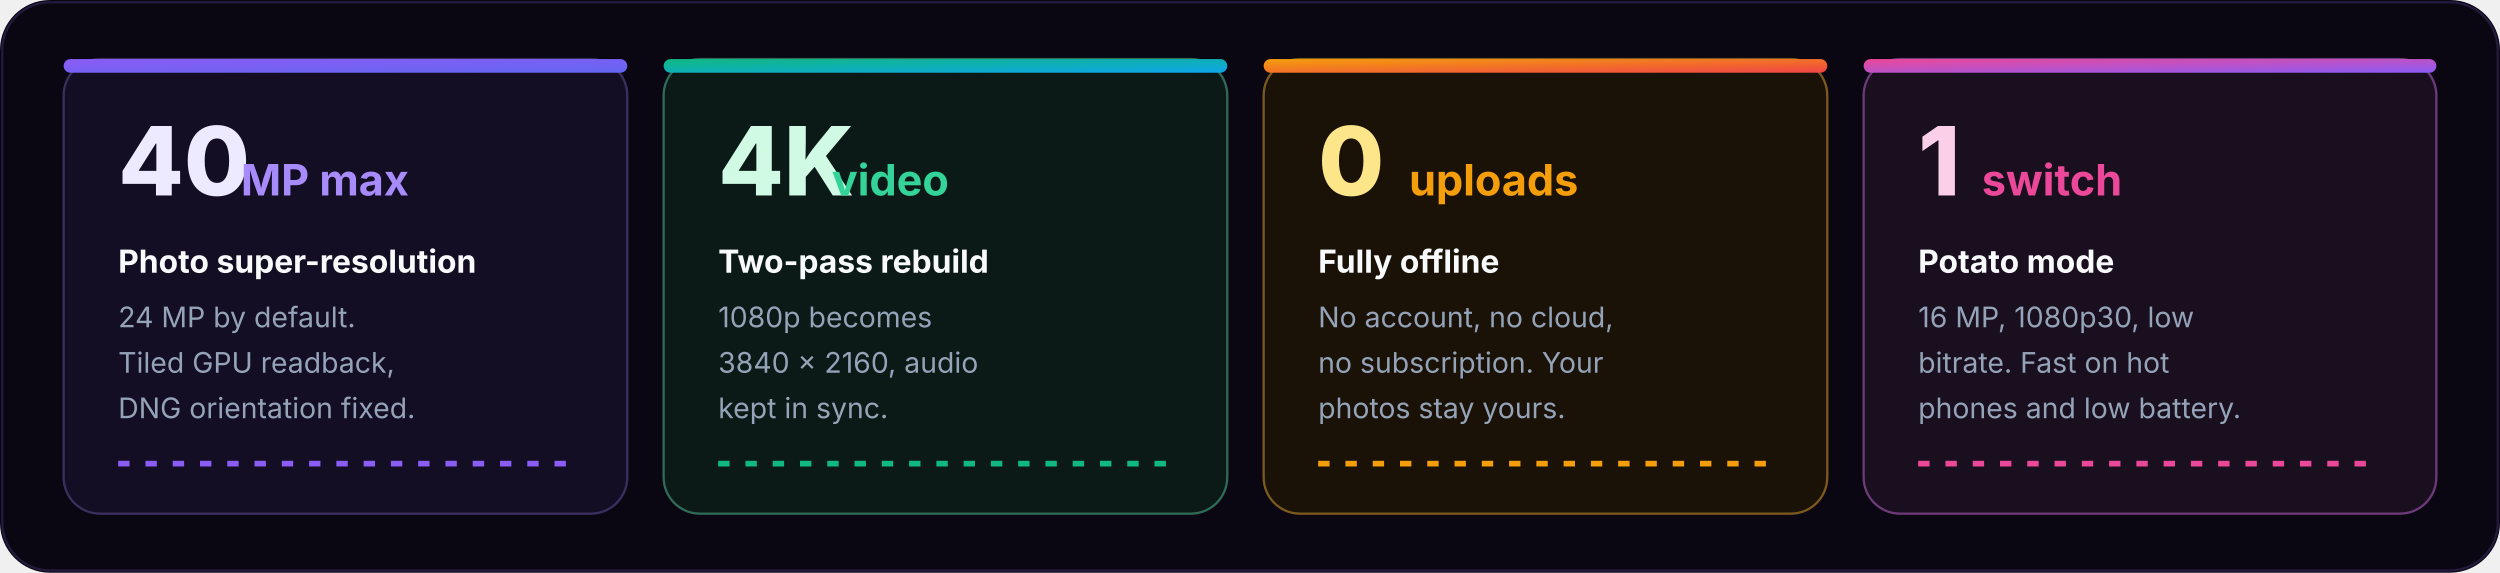
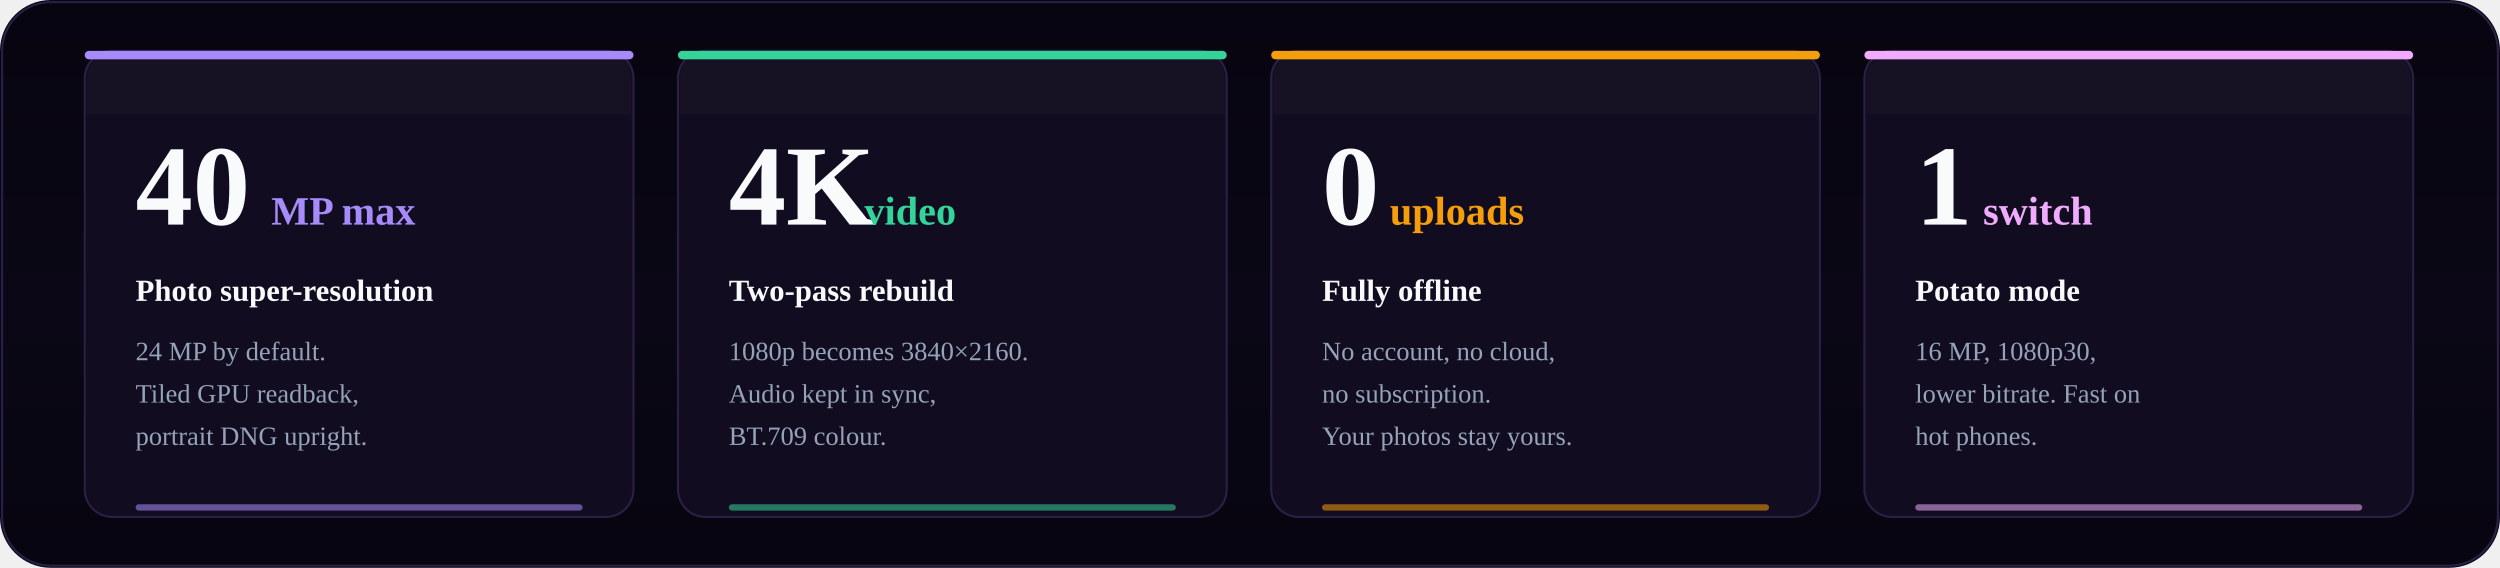
- <svg xmlns="http://www.w3.org/2000/svg" width="1100" height="252" viewBox="0 0 1100 252" role="img" aria-label="Feature highlights: 24 megapixel photos, 4K video, offline processing, potato mode">
+ <svg xmlns="http://www.w3.org/2000/svg" width="1180" height="268" viewBox="0 0 1180 268" role="img" aria-label="Feature highlights: 40 MP photos, 4K video, zero uploads, potato mode">
+   <rect width="1180" height="268" rx="24" fill="url(#bg)" />
+   <rect x="1" y="1" width="1178" height="266" rx="23" fill="none" stroke="#2a1f45" />
  <defs>
-     <linearGradient id="c1" x1="0" y1="0" x2="1" y2="1">
-       <stop offset="0" stop-color="#8b5cf6" />
-       <stop offset="1" stop-color="#6366f1" />
+     <linearGradient id="bg" x1="0" y1="0" x2="0" y2="1">
+       <stop offset="0" stop-color="#070510" />
+       <stop offset=".55" stop-color="#0b0716" />
+       <stop offset="1" stop-color="#070510" />
    </linearGradient>
-     <linearGradient id="c2" x1="0" y1="0" x2="1" y2="1">
-       <stop offset="0" stop-color="#10b981" />
-       <stop offset="1" stop-color="#0ea5e9" />
+     <linearGradient id="rail" x1="0" y1="0" x2="1" y2="0">
+       <stop offset="0" stop-color="#a78bfa" stop-opacity="0" />
+       <stop offset=".5" stop-color="#f0abfc" stop-opacity=".85" />
+       <stop offset="1" stop-color="#a78bfa" stop-opacity="0" />
    </linearGradient>
-     <linearGradient id="c3" x1="0" y1="0" x2="1" y2="1">
+     <linearGradient id="photo" x1="0" y1="0" x2="1" y2="0">
+       <stop offset="0" stop-color="#a78bfa" />
+       <stop offset="1" stop-color="#60a5fa" />
+     </linearGradient>
+     <linearGradient id="video" x1="0" y1="0" x2="1" y2="0">
+       <stop offset="0" stop-color="#34d399" />
+       <stop offset="1" stop-color="#22d3ee" />
+     </linearGradient>
+     <linearGradient id="warm" x1="0" y1="0" x2="1" y2="0">
      <stop offset="0" stop-color="#f59e0b" />
-       <stop offset="1" stop-color="#ef4444" />
+       <stop offset="1" stop-color="#f472b6" />
    </linearGradient>
-     <linearGradient id="c4" x1="0" y1="0" x2="1" y2="1">
-       <stop offset="0" stop-color="#ec4899" />
-       <stop offset="1" stop-color="#8b5cf6" />
-     </linearGradient>
+     <radialGradient id="halo" cx=".5" cy=".5" r=".5">
+       <stop offset="0" stop-color="#a78bfa" stop-opacity=".5" />
+       <stop offset="1" stop-color="#a78bfa" stop-opacity="0" />
+     </radialGradient>
+     <radialGradient id="haloMint" cx=".5" cy=".5" r=".5">
+       <stop offset="0" stop-color="#34d399" stop-opacity=".42" />
+       <stop offset="1" stop-color="#34d399" stop-opacity="0" />
+     </radialGradient>
+     <filter id="soft" x="-40%" y="-40%" width="180%" height="180%">
+       <feGaussianBlur stdDeviation="20" />
+     </filter>
+     <marker id="ar" markerWidth="9" markerHeight="9" refX="7" refY="3" orient="auto">
+       <path d="M0,0 L0,6 L7,3 z" fill="#7c8aa5" />
+     </marker>
    <style>
-       .bar { stroke-dasharray:5 7; animation: bs 2.2s linear infinite; }
-       @keyframes bs { to { stroke-dashoffset:-24 } }
-       .card { animation: bob 5s ease-in-out infinite; }
-       .c2 { animation-delay:.6s } .c3 { animation-delay:1.2s } .c4 { animation-delay:1.8s }
-       @keyframes bob { 0%,100% { transform:translateY(0) } 50% { transform:translateY(-6px) } }
-       .glow { animation: gw 3.6s ease-in-out infinite; }
-       @keyframes gw { 0%,100% { opacity:.25 } 50% { opacity:.7 } }
-       @media (prefers-reduced-motion: reduce) { * { animation: none !important } }
-     </style>
+       .rise   { animation: rise 3.4s ease-in-out infinite; }
+       @keyframes rise   { 0%,100% { opacity:.62 } 50% { opacity:1 } }
+       .d1{animation-delay:.3s}.d2{animation-delay:.6s}.d3{animation-delay:.9s}
+       .d4{animation-delay:1.2s}.d5{animation-delay:1.5s}.d6{animation-delay:1.8s}
+       .d7{animation-delay:2.1s}.d8{animation-delay:2.4s}
+ 
+       .dash   { stroke-dasharray:6 8; animation: dash 1.7s linear infinite; }
+       @keyframes dash { to { stroke-dashoffset:-28 } }
+ 
+       .tick   { stroke-dasharray:56; stroke-dashoffset:56;
+                 animation: tick 3.6s cubic-bezier(.65,0,.35,1) infinite; }
+       @keyframes tick { 0%{stroke-dashoffset:56} 40%,74%{stroke-dashoffset:0}
+                         100%{stroke-dashoffset:56} }
+       .k1{animation-delay:.35s}.k2{animation-delay:.7s}.k3{animation-delay:1.05s}
+       .k4{animation-delay:1.4s}.k5{animation-delay:1.75s}.k6{animation-delay:2.1s}
+ 
+       .glow  { animation: glow 4s ease-in-out infinite; }
+       @keyframes glow { 0%,100%{opacity:.26} 50%{opacity:.92} }
+ 
+       .sweep { animation: sweep 5.2s cubic-bezier(.4,0,.6,1) infinite; }
+       @keyframes sweep { 0%{transform:translateX(-200px)} 100%{transform:translateX(1300px)} }
+ 
+       .drift { animation: drift 17s ease-in-out infinite; }
+       @keyframes drift { 0%,100%{transform:translate(0,0)} 50%{transform:translate(38px,-22px)} }
+ 
+       .lift  { animation: lift 5.4s ease-in-out infinite; }
+       @keyframes lift { 0%,100%{transform:translateY(0)} 50%{transform:translateY(-5px)} }
+ 
+       .spin  { animation: spin 30s linear infinite; }
+       @keyframes spin { to { transform: rotate(360deg) } }
+ 
+       .ring  { animation: ring 4.4s ease-in-out infinite; }
+       @keyframes ring { 0%,100%{opacity:.32;transform:scale(1)}
+                         50%{opacity:.8;transform:scale(1.06)} }
+ 
+       .tw    { animation: tw 3.6s ease-in-out infinite; }
+       @keyframes tw { 0%,100%{opacity:.14} 50%{opacity:.92} }
+ 
+       @media (prefers-reduced-motion: reduce) { * { animation: none !important } }</style>
  </defs>
-   <rect width="1100" height="252" rx="22" fill="#0a0713" />
-   <rect x="1" y="1" width="1098" height="250" rx="21" fill="none" stroke="#241a3d" />
-   <g font-family="Inter,Segoe UI,Helvetica,Arial,sans-serif">
-     <g class="card">
-       <rect x="28" y="26" width="248" height="200" rx="16" fill="#140e24" stroke="#3b2f5e" />
-       <rect class="glow" x="28" y="26" width="248" height="6" rx="3" fill="url(#c1)" />
-       <text x="52" y="86" font-size="42" font-weight="800" fill="#ede9fe">40</text>
-       <text x="106" y="86" font-size="19" font-weight="700" fill="#a78bfa">MP max</text>
-       <text x="52" y="120" font-size="14" font-weight="700" fill="#f8fafc">Photo super-resolution</text>
-       <text x="52" y="144" font-size="12.5" fill="#94a3b8">24 MP by default.</text>
-       <text x="52" y="164" font-size="12.5" fill="#94a3b8">Tiled GPU readback,</text>
-       <text x="52" y="184" font-size="12.5" fill="#94a3b8">DNG orientation fixed.</text>
-       <path class="bar" d="M52 204 H252" stroke="#8b5cf6" stroke-width="2.5" fill="none" />
-     </g>
-     <g class="card c2">
-       <rect x="292" y="26" width="248" height="200" rx="16" fill="#0c1a17" stroke="#2f6b56" />
-       <rect class="glow" x="292" y="26" width="248" height="6" rx="3" fill="url(#c2)" />
-       <text x="316" y="86" font-size="42" font-weight="800" fill="#d1fae5">4K</text>
-       <text x="366" y="86" font-size="19" font-weight="700" fill="#34d399">video</text>
-       <text x="316" y="120" font-size="14" font-weight="700" fill="#f8fafc">Two-pass rebuild</text>
-       <text x="316" y="144" font-size="12.5" fill="#94a3b8">1080p becomes</text>
-       <text x="316" y="164" font-size="12.5" fill="#94a3b8">3840 × 2160, audio</text>
-       <text x="316" y="184" font-size="12.5" fill="#94a3b8">kept in sync.</text>
-       <path class="bar" d="M316 204 H516" stroke="#10b981" stroke-width="2.5" fill="none" />
-     </g>
-     <g class="card c3">
-       <rect x="556" y="26" width="248" height="200" rx="16" fill="#1a1207" stroke="#7c5a1e" />
-       <rect class="glow" x="556" y="26" width="248" height="6" rx="3" fill="url(#c3)" />
-       <text x="580" y="86" font-size="42" font-weight="800" fill="#fde68a">0</text>
-       <text x="620" y="86" font-size="19" font-weight="700" fill="#f59e0b">uploads</text>
-       <text x="580" y="120" font-size="14" font-weight="700" fill="#f8fafc">Fully offline</text>
-       <text x="580" y="144" font-size="12.5" fill="#94a3b8">No account, no cloud,</text>
-       <text x="580" y="164" font-size="12.5" fill="#94a3b8">no subscription. Your</text>
-       <text x="580" y="184" font-size="12.5" fill="#94a3b8">photos stay yours.</text>
-       <path class="bar" d="M580 204 H780" stroke="#f59e0b" stroke-width="2.5" fill="none" />
-     </g>
-     <g class="card c4">
-       <rect x="820" y="26" width="252" height="200" rx="16" fill="#1a0f1f" stroke="#6d3a7a" />
-       <rect class="glow" x="820" y="26" width="252" height="6" rx="3" fill="url(#c4)" />
-       <text x="844" y="86" font-size="42" font-weight="800" fill="#fbcfe8">1</text>
-       <text x="872" y="86" font-size="19" font-weight="700" fill="#ec4899">switch</text>
-       <text x="844" y="120" font-size="14" font-weight="700" fill="#f8fafc">Potato mode</text>
-       <text x="844" y="144" font-size="12.5" fill="#94a3b8">16 MP, 1080p30, low</text>
-       <text x="844" y="164" font-size="12.5" fill="#94a3b8">bitrate. Fast on hot</text>
-       <text x="844" y="184" font-size="12.5" fill="#94a3b8">phones and low battery.</text>
-       <path class="bar" d="M844 204 H1048" stroke="#ec4899" stroke-width="2.5" fill="none" />
-     </g>
+   <g class="lift d1">
+     <rect x="40" y="24" width="259" height="220" rx="13" fill="#120c20" stroke="#2a1f45" />
+     <path d="M53 25 H286 a12 12 0 0 1 12 12 V54 H41 V37 a12 12 0 0 1 12 -12 Z" fill="#ffffff" opacity=".022" />
+     <rect x="40" y="24" width="259" height="4" rx="2" fill="#a78bfa" />
+     <text x="64" y="106" font-family="" font-size="54" font-weight="800" fill="#f8fafc">40</text>
+     <text x="128" y="106" font-family="" font-size="19" font-weight="700" fill="#a78bfa">MP max</text>
+     <text x="64" y="142" font-family="" font-size="14.5" font-weight="700" fill="#f8fafc">Photo super-resolution</text>
+     <text x="64" y="170" font-family="" font-size="12.5" fill="#94a3b8">24 MP by default.</text>
+     <text x="64" y="190" font-family="" font-size="12.5" fill="#94a3b8">Tiled GPU readback,</text>
+     <text x="64" y="210" font-family="" font-size="12.5" fill="#94a3b8">portrait DNG upright.</text>
+     <rect x="64" y="238" width="211" height="3" rx="1.5" fill="#a78bfa" opacity=".55" />
+   </g>
+   <g class="lift d2">
+     <rect x="320" y="24" width="259" height="220" rx="13" fill="#120c20" stroke="#2a1f45" />
+     <path d="M333 25 H566 a12 12 0 0 1 12 12 V54 H321 V37 a12 12 0 0 1 12 -12 Z" fill="#ffffff" opacity=".022" />
+     <rect x="320" y="24" width="259" height="4" rx="2" fill="#34d399" />
+     <text x="344" y="106" font-family="" font-size="54" font-weight="800" fill="#f8fafc">4K</text>
+     <text x="408" y="106" font-family="" font-size="19" font-weight="700" fill="#34d399">video</text>
+     <text x="344" y="142" font-family="" font-size="14.5" font-weight="700" fill="#f8fafc">Two-pass rebuild</text>
+     <text x="344" y="170" font-family="" font-size="12.5" fill="#94a3b8">1080p becomes 3840×2160.</text>
+     <text x="344" y="190" font-family="" font-size="12.5" fill="#94a3b8">Audio kept in sync,</text>
+     <text x="344" y="210" font-family="" font-size="12.5" fill="#94a3b8">BT.709 colour.</text>
+     <rect x="344" y="238" width="211" height="3" rx="1.5" fill="#34d399" opacity=".55" />
+   </g>
+   <g class="lift d3">
+     <rect x="600" y="24" width="259" height="220" rx="13" fill="#120c20" stroke="#2a1f45" />
+     <path d="M613 25 H846 a12 12 0 0 1 12 12 V54 H601 V37 a12 12 0 0 1 12 -12 Z" fill="#ffffff" opacity=".022" />
+     <rect x="600" y="24" width="259" height="4" rx="2" fill="#f59e0b" />
+     <text x="624" y="106" font-family="" font-size="54" font-weight="800" fill="#f8fafc">0</text>
+     <text x="656" y="106" font-family="" font-size="19" font-weight="700" fill="#f59e0b">uploads</text>
+     <text x="624" y="142" font-family="" font-size="14.5" font-weight="700" fill="#f8fafc">Fully offline</text>
+     <text x="624" y="170" font-family="" font-size="12.5" fill="#94a3b8">No account, no cloud,</text>
+     <text x="624" y="190" font-family="" font-size="12.5" fill="#94a3b8">no subscription.</text>
+     <text x="624" y="210" font-family="" font-size="12.5" fill="#94a3b8">Your photos stay yours.</text>
+     <rect x="624" y="238" width="211" height="3" rx="1.5" fill="#f59e0b" opacity=".55" />
+   </g>
+   <g class="lift d4">
+     <rect x="880" y="24" width="259" height="220" rx="13" fill="#120c20" stroke="#2a1f45" />
+     <path d="M893 25 H1126 a12 12 0 0 1 12 12 V54 H881 V37 a12 12 0 0 1 12 -12 Z" fill="#ffffff" opacity=".022" />
+     <rect x="880" y="24" width="259" height="4" rx="2" fill="#f0abfc" />
+     <text x="904" y="106" font-family="" font-size="54" font-weight="800" fill="#f8fafc">1</text>
+     <text x="936" y="106" font-family="" font-size="19" font-weight="700" fill="#f0abfc">switch</text>
+     <text x="904" y="142" font-family="" font-size="14.5" font-weight="700" fill="#f8fafc">Potato mode</text>
+     <text x="904" y="170" font-family="" font-size="12.5" fill="#94a3b8">16 MP, 1080p30,</text>
+     <text x="904" y="190" font-family="" font-size="12.5" fill="#94a3b8">lower bitrate. Fast on</text>
+     <text x="904" y="210" font-family="" font-size="12.5" fill="#94a3b8">hot phones.</text>
+     <rect x="904" y="238" width="211" height="3" rx="1.5" fill="#f0abfc" opacity=".55" />
  </g>
</svg>
